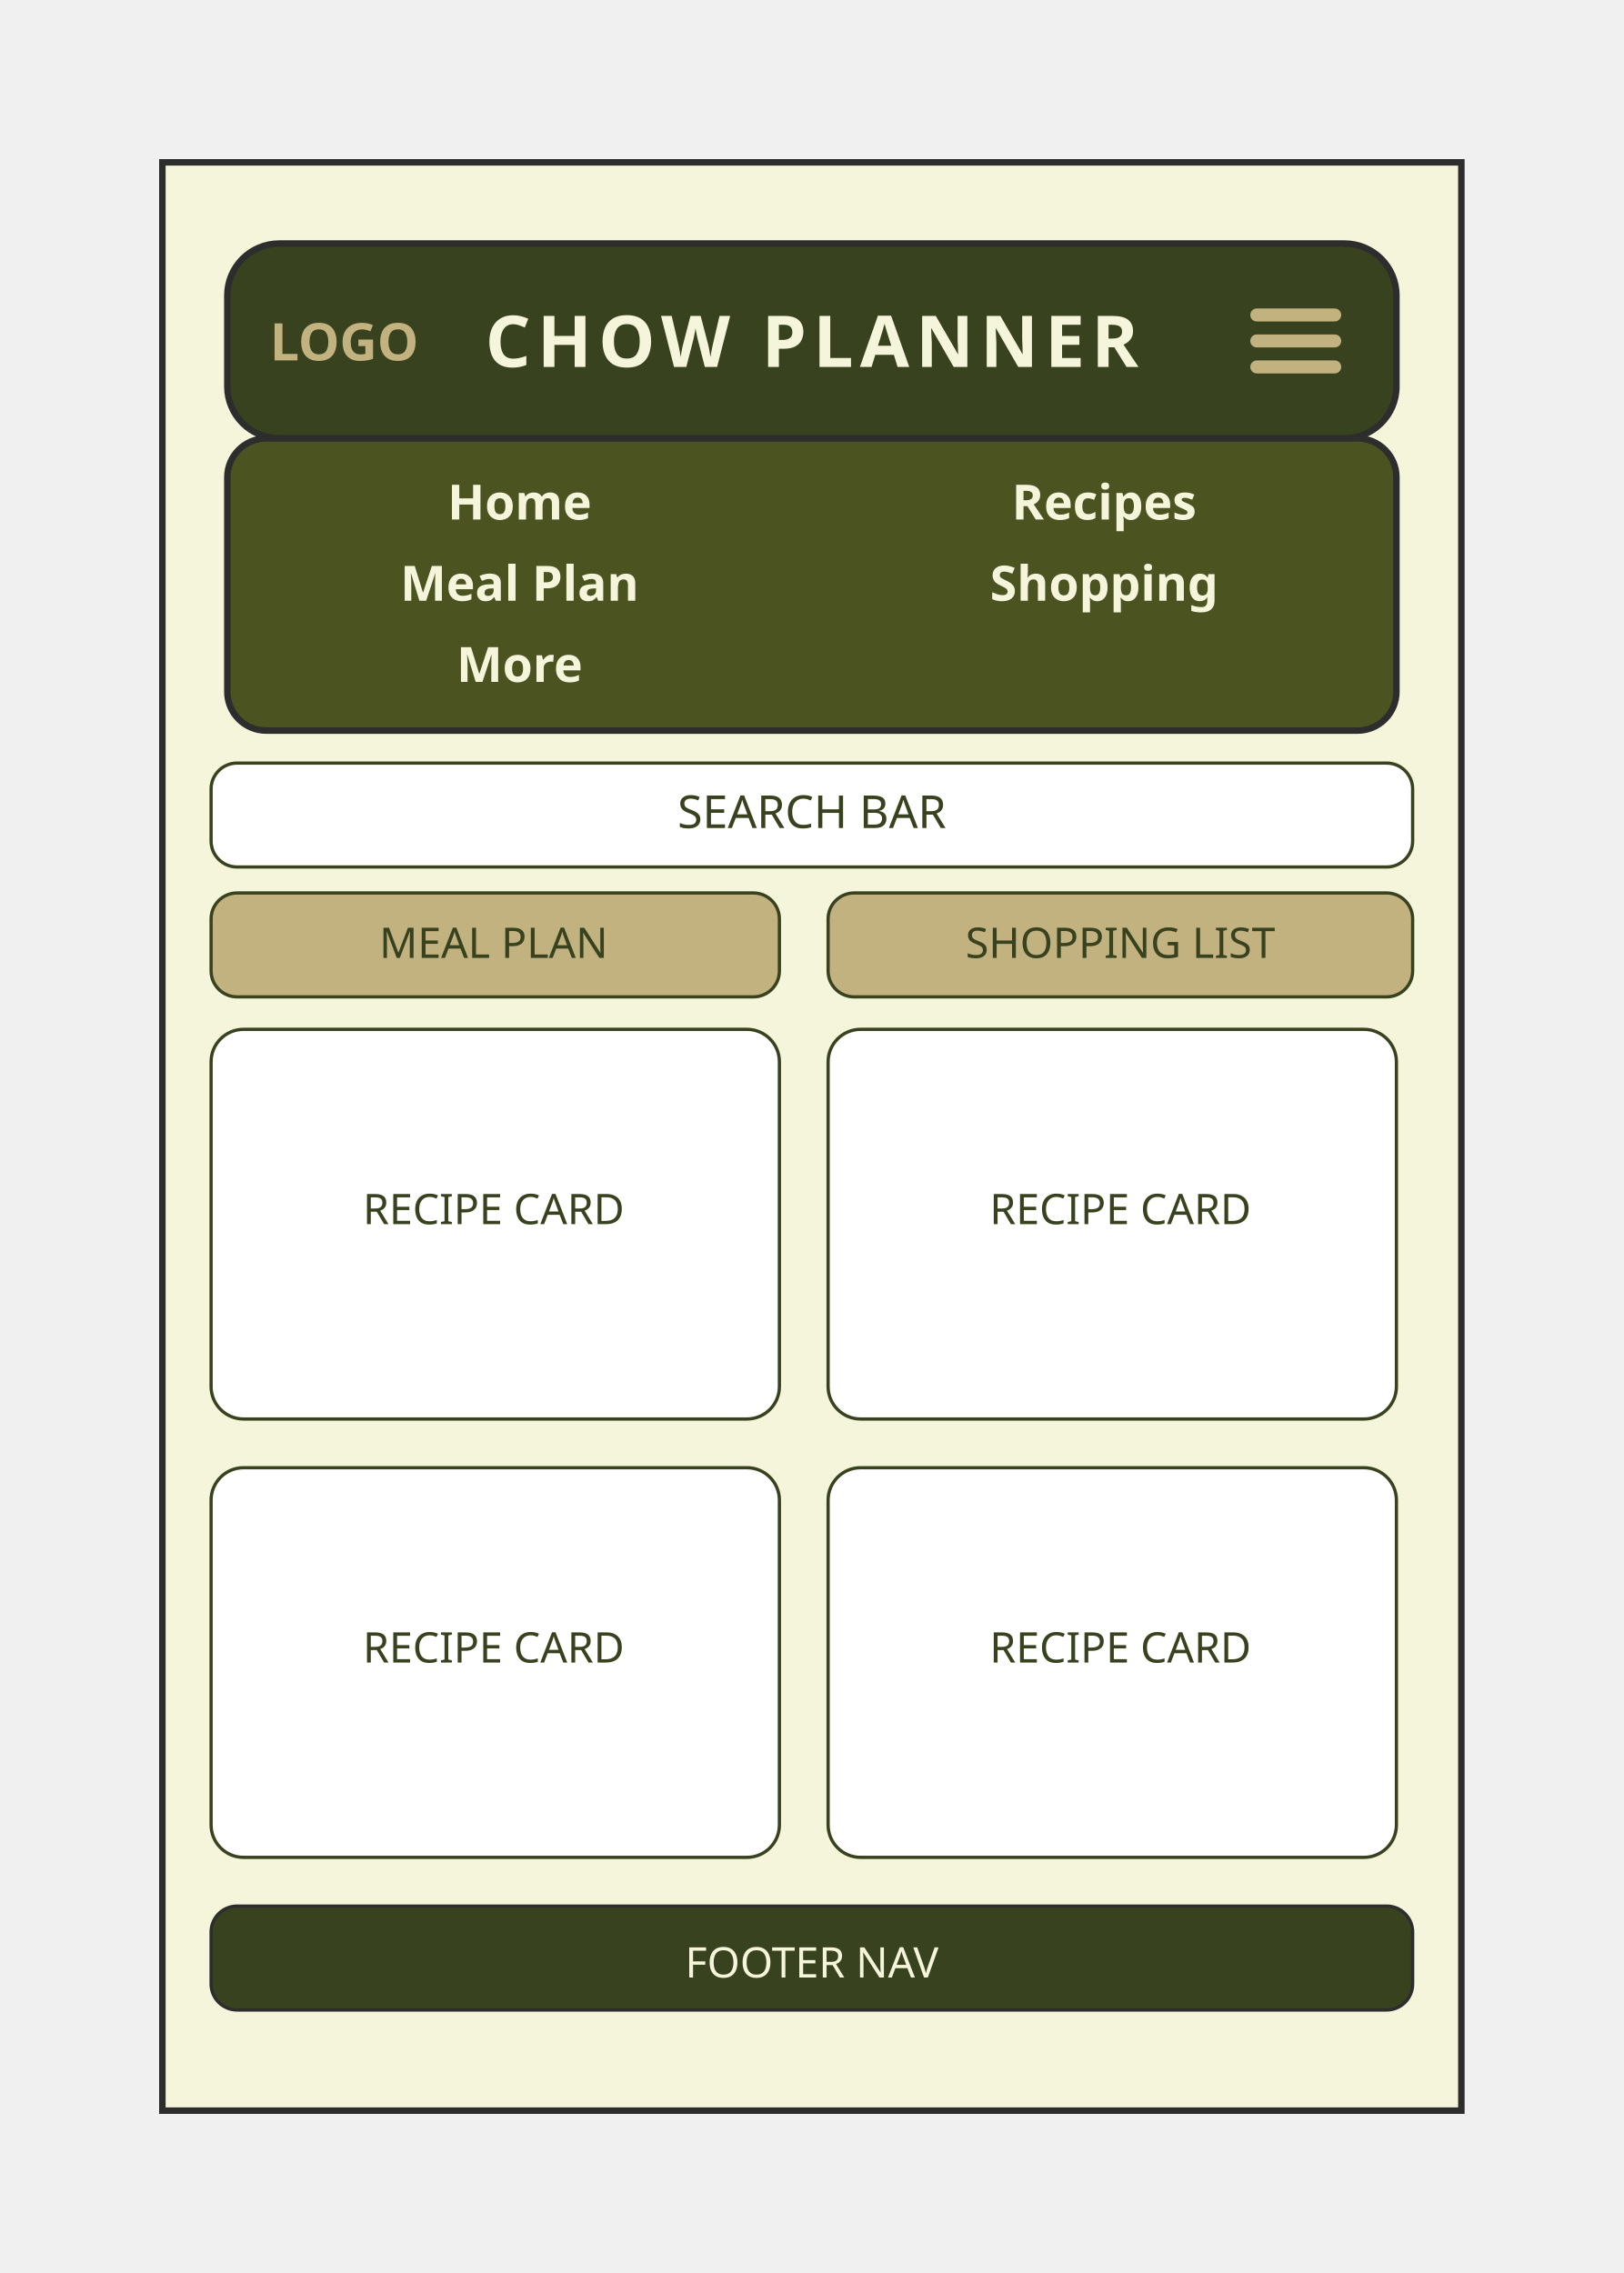
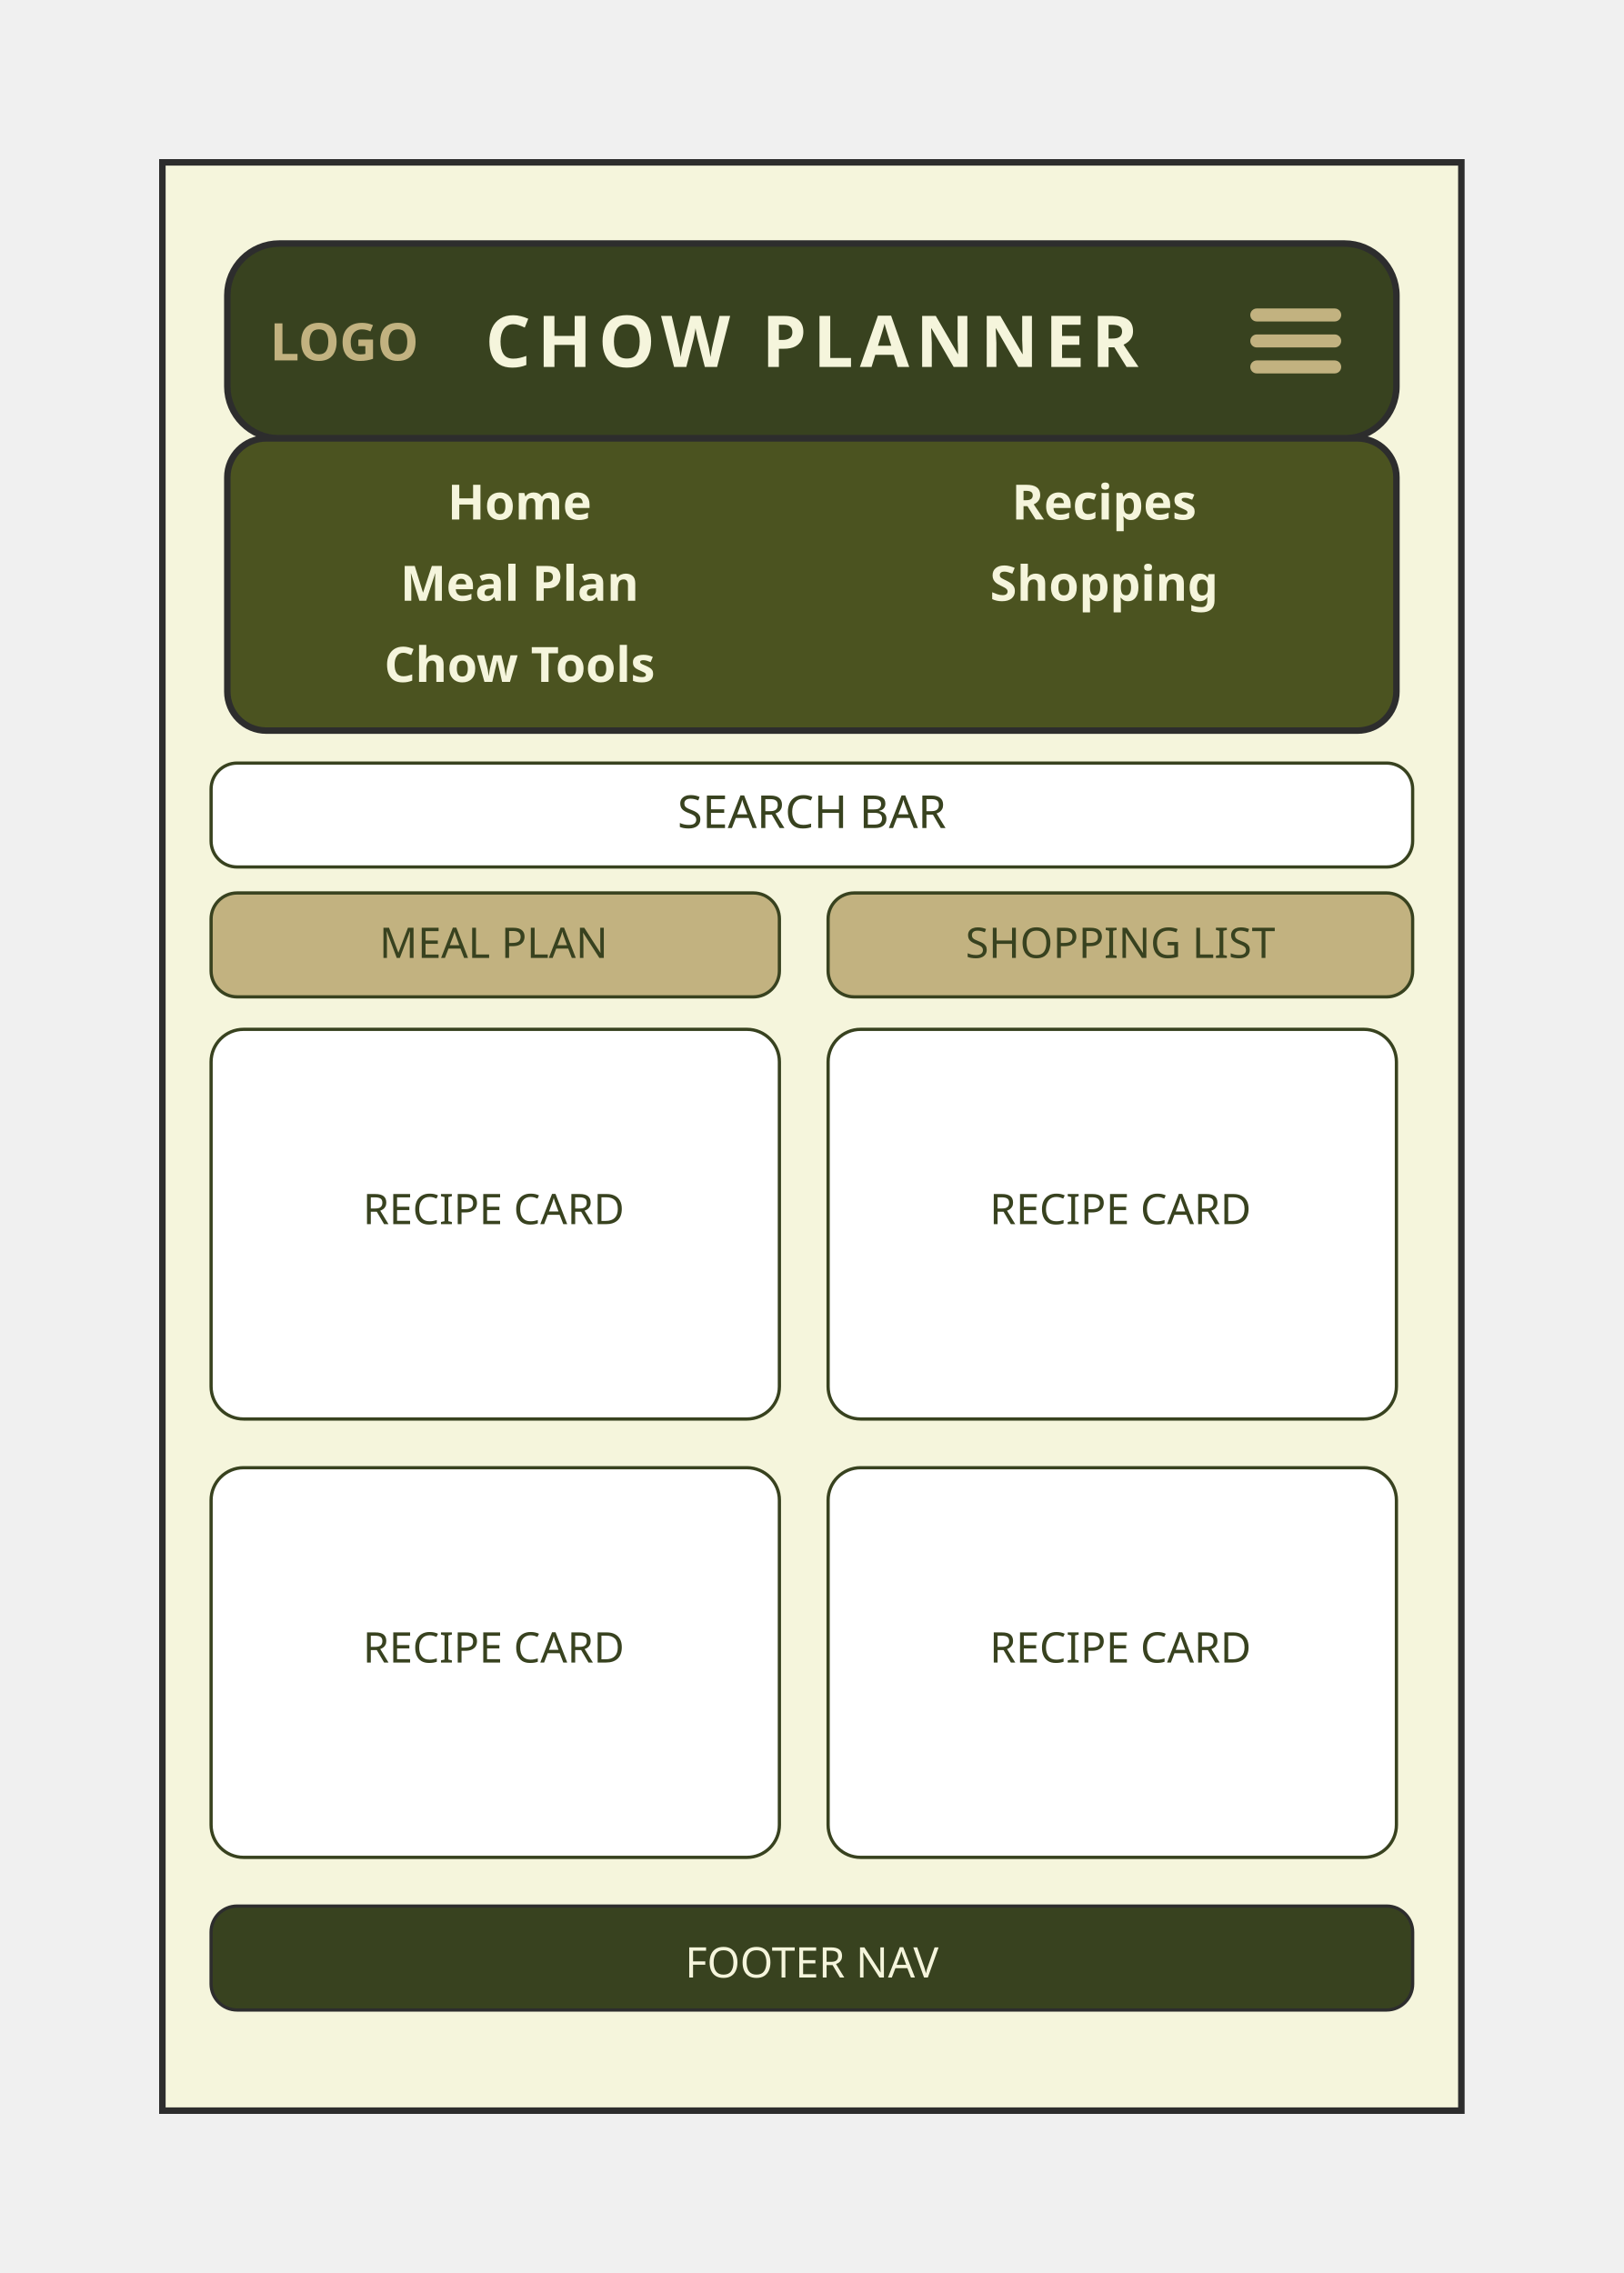
<svg xmlns="http://www.w3.org/2000/svg" width="500" height="700" viewBox="0 0 500 700" font-family="Source Sans Pro, Arial, sans-serif">
  <rect x="50" y="50" width="400" height="600" fill="#F5F5DC" stroke="#2D2D2D" stroke-width="2" />
  <rect x="70" y="75" width="360" height="60" rx="16" fill="#38421f" stroke="#2D2D2D" stroke-width="2" />
  <text x="106" y="111" font-size="16" text-anchor="middle" fill="#C2B280" font-family="Oswald, Arial Black, Impact, sans-serif" font-weight="bold">LOGO</text>
  <text x="250" y="113" font-size="22" text-anchor="middle" fill="#F5F5DC" font-family="Oswald, Arial Black, Impact, sans-serif" font-weight="bold" letter-spacing="2">CHOW PLANNER</text>
  <g>
    <rect x="385" y="95" width="28" height="4" rx="2" fill="#C2B280" />
    <rect x="385" y="103" width="28" height="4" rx="2" fill="#C2B280" />
    <rect x="385" y="111" width="28" height="4" rx="2" fill="#C2B280" />
  </g>
  <rect x="70" y="135" width="360" height="90" rx="12" fill="#4B5320" stroke="#2D2D2D" stroke-width="2" />
  <text x="160" y="160" font-size="15" text-anchor="middle" fill="#F5F5DC" font-family="Oswald, Arial Black, Impact, sans-serif" font-weight="bold">Home</text>
  <text x="160" y="185" font-size="15" text-anchor="middle" fill="#F5F5DC" font-family="Oswald, Arial Black, Impact, sans-serif" font-weight="bold">Meal Plan</text>
-   <text x="160" y="210" font-size="15" text-anchor="middle" fill="#F5F5DC" font-family="Oswald, Arial Black, Impact, sans-serif" font-weight="bold">More</text>
+   <text x="160" y="210" font-size="15" text-anchor="middle" fill="#F5F5DC" font-family="Oswald, Arial Black, Impact, sans-serif" font-weight="bold">Chow Tools</text>
  <text x="340" y="160" font-size="15" text-anchor="middle" fill="#F5F5DC" font-family="Oswald, Arial Black, Impact, sans-serif" font-weight="bold">Recipes</text>
  <text x="340" y="185" font-size="15" text-anchor="middle" fill="#F5F5DC" font-family="Oswald, Arial Black, Impact, sans-serif" font-weight="bold">Shopping</text>
  <rect x="65" y="235" width="370" height="32" rx="8" fill="#FFF" stroke="#38421f" stroke-width="1" />
  <text x="250" y="255" font-size="14" text-anchor="middle" fill="#38421f" font-family="Oswald, Arial Black, Impact, sans-serif">SEARCH BAR</text>
  <rect x="65" y="275" width="175" height="32" rx="8" fill="#C2B280" stroke="#38421f" stroke-width="1" />
  <rect x="255" y="275" width="180" height="32" rx="8" fill="#C2B280" stroke="#38421f" stroke-width="1" />
  <text x="152" y="295" font-size="13" text-anchor="middle" fill="#38421f" font-family="Oswald, Arial Black, Impact, sans-serif">MEAL PLAN</text>
  <text x="345" y="295" font-size="13" text-anchor="middle" fill="#38421f" font-family="Oswald, Arial Black, Impact, sans-serif">SHOPPING LIST</text>
  <rect x="65" y="317" width="175" height="120" rx="10" fill="#FFF" stroke="#38421f" stroke-width="1" />
  <rect x="255" y="317" width="175" height="120" rx="10" fill="#FFF" stroke="#38421f" stroke-width="1" />
  <rect x="65" y="452" width="175" height="120" rx="10" fill="#FFF" stroke="#38421f" stroke-width="1" />
  <rect x="255" y="452" width="175" height="120" rx="10" fill="#FFF" stroke="#38421f" stroke-width="1" />
  <text x="152" y="377" font-size="13" text-anchor="middle" fill="#38421f" font-family="Oswald, Arial Black, Impact, sans-serif">RECIPE CARD</text>
  <text x="345" y="377" font-size="13" text-anchor="middle" fill="#38421f" font-family="Oswald, Arial Black, Impact, sans-serif">RECIPE CARD</text>
  <text x="152" y="512" font-size="13" text-anchor="middle" fill="#38421f" font-family="Oswald, Arial Black, Impact, sans-serif">RECIPE CARD</text>
  <text x="345" y="512" font-size="13" text-anchor="middle" fill="#38421f" font-family="Oswald, Arial Black, Impact, sans-serif">RECIPE CARD</text>
  <rect x="65" y="587" width="370" height="32" rx="8" fill="#38421f" stroke="#2D2D2D" stroke-width="1" />
  <text x="250" y="609" font-size="13" text-anchor="middle" fill="#F5F5DC" font-family="Oswald, Arial Black, Impact, sans-serif">FOOTER NAV</text>
</svg>
